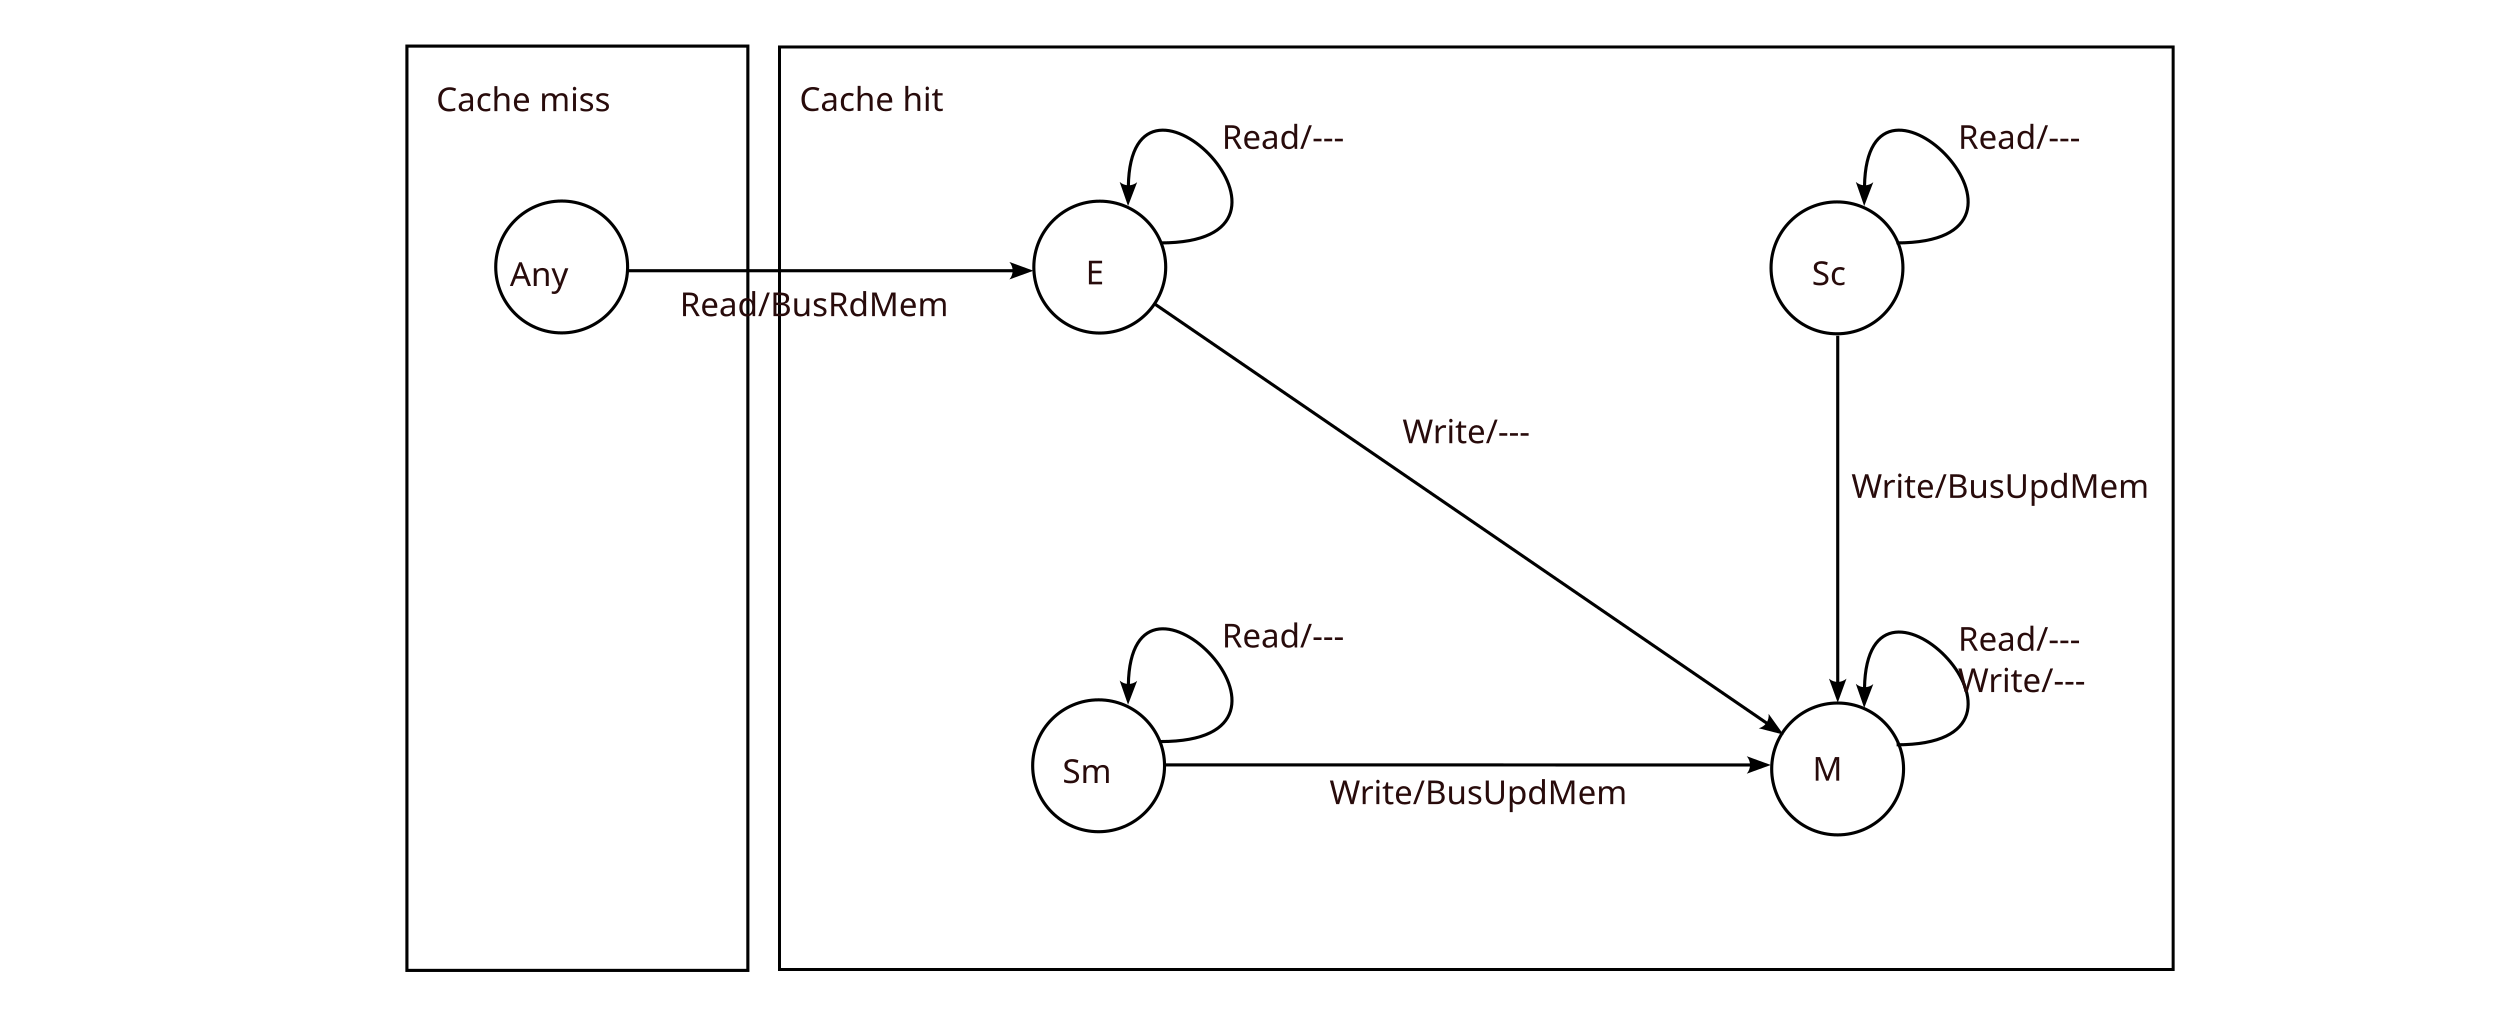
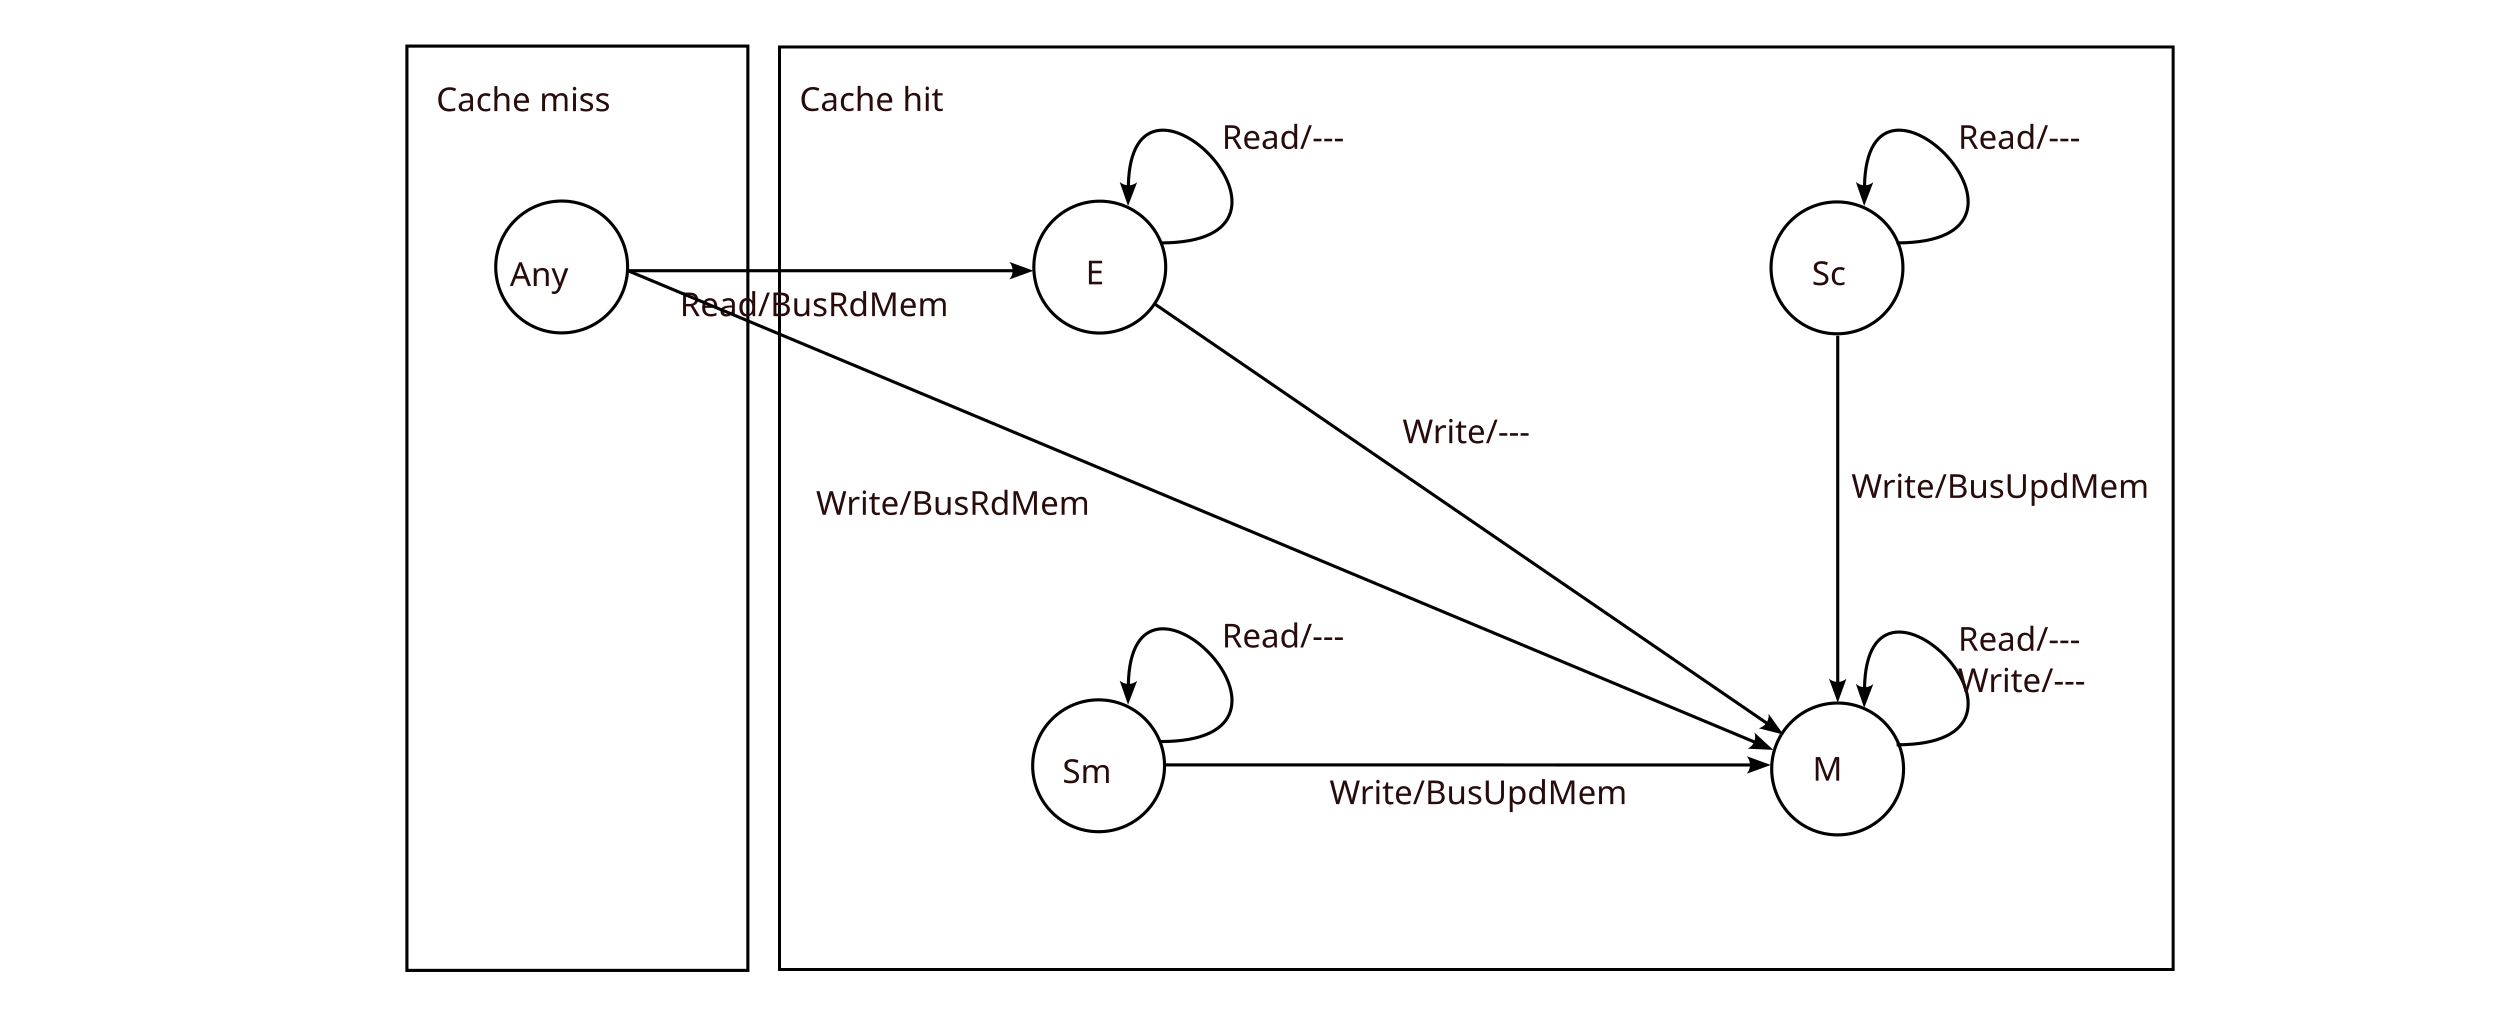
<svg xmlns="http://www.w3.org/2000/svg" width="240mm" height="98mm" viewBox="0 0 240 98" version="1.1" id="svg8">
  <defs id="defs2">
    <marker style="overflow:visible" id="marker11349" refX="0" refY="0" orient="auto-start-reverse" markerWidth="7.7" markerHeight="5.6" viewBox="0 0 7.7 5.6" preserveAspectRatio="xMidYMid">
      <path transform="scale(0.7)" d="M -2,-4 9,0 -2,4 c 2,-2.33 2,-5.66 0,-8 z" style="fill:context-stroke;fill-rule:evenodd;stroke:none" id="path11347" />
    </marker>
    <marker style="overflow:visible" id="marker8495" refX="0" refY="0" orient="auto-start-reverse" markerWidth="7.7" markerHeight="5.6" viewBox="0 0 7.7 5.6" preserveAspectRatio="xMidYMid">
      <path transform="scale(0.7)" d="M -2,-4 9,0 -2,4 c 2,-2.33 2,-5.66 0,-8 z" style="fill:context-stroke;fill-rule:evenodd;stroke:none" id="path8493" />
    </marker>
    <marker style="overflow:visible" id="marker4572" refX="0" refY="0" orient="auto-start-reverse" markerWidth="7.7" markerHeight="5.6" viewBox="0 0 7.7 5.6" preserveAspectRatio="xMidYMid">
      <path transform="scale(0.7)" d="M -2,-4 9,0 -2,4 c 2,-2.33 2,-5.66 0,-8 z" style="fill:context-stroke;fill-rule:evenodd;stroke:none" id="path4570" />
    </marker>
    <marker style="overflow:visible" id="marker2180" refX="0" refY="0" orient="auto-start-reverse" markerWidth="7.7" markerHeight="5.6" viewBox="0 0 7.7 5.6" preserveAspectRatio="xMidYMid">
      <path transform="scale(0.7)" d="M -2,-4 9,0 -2,4 c 2,-2.33 2,-5.66 0,-8 z" style="fill:context-stroke;fill-rule:evenodd;stroke:none" id="path2178" />
    </marker>
    <marker style="overflow:visible" id="Arrow2" refX="0" refY="0" orient="auto-start-reverse" markerWidth="7.7" markerHeight="5.6" viewBox="0 0 7.7 5.6" preserveAspectRatio="xMidYMid">
      <path transform="scale(0.7)" d="M -2,-4 9,0 -2,4 c 2,-2.33 2,-5.66 0,-8 z" style="fill:context-stroke;fill-rule:evenodd;stroke:none" id="arrow2L" />
    </marker>
  </defs>
  <g id="layer1" transform="translate(0,-177)">
    <circle style="fill:none;stroke:#000000;stroke-width:0.3;stroke-opacity:1" id="path110" cx="176.412" cy="250.82" r="6.33" />
    <text xml:space="preserve" style="font-style:normal;font-variant:normal;font-weight:normal;font-stretch:normal;font-size:3.175px;font-family:sans-serif;-inkscape-font-specification:'sans-serif, Normal';font-variant-ligatures:normal;font-variant-caps:normal;font-variant-numeric:normal;font-variant-east-asian:normal;fill:#280b0b;fill-opacity:1;stroke:none;stroke-width:0.3;stroke-opacity:1" x="174" y="251.944" id="text1055">
      <tspan id="tspan1835" x="174" y="251.944">M</tspan>
    </text>
    <circle style="fill:none;stroke:#000000;stroke-width:0.3;stroke-opacity:1" id="path110-3" cx="105.578" cy="202.643" r="6.33" />
    <text xml:space="preserve" style="font-style:normal;font-variant:normal;font-weight:normal;font-stretch:normal;font-size:3.175px;font-family:sans-serif;-inkscape-font-specification:'sans-serif, Normal';font-variant-ligatures:normal;font-variant-caps:normal;font-variant-numeric:normal;font-variant-east-asian:normal;fill:#280b0b;fill-opacity:1;stroke:none;stroke-width:0.3;stroke-opacity:1" x="104.224" y="204.296" id="text1055-6">
      <tspan id="tspan302" x="104.224" y="204.296">E</tspan>
    </text>
    <circle style="fill:none;stroke:#000000;stroke-width:0.3;stroke-opacity:1" id="path110-5" cx="176.351" cy="202.714" r="6.33" />
    <text xml:space="preserve" style="font-style:normal;font-variant:normal;font-weight:normal;font-stretch:normal;font-size:3.175px;font-family:sans-serif;-inkscape-font-specification:'sans-serif, Normal';font-variant-ligatures:normal;font-variant-caps:normal;font-variant-numeric:normal;font-variant-east-asian:normal;fill:#280b0b;fill-opacity:1;stroke:none;stroke-width:0.3;stroke-opacity:1" x="173.939" y="204.367" id="text1055-3">
      <tspan x="173.939" y="204.367" id="tspan406">Sc</tspan>
    </text>
    <circle style="fill:none;stroke:#000000;stroke-width:0.3;stroke-opacity:1" id="path110-6" cx="105.466" cy="250.515" r="6.33" />
    <text xml:space="preserve" style="font-style:normal;font-variant:normal;font-weight:normal;font-stretch:normal;font-size:3.175px;font-family:sans-serif;-inkscape-font-specification:'sans-serif, Normal';font-variant-ligatures:normal;font-variant-caps:normal;font-variant-numeric:normal;font-variant-east-asian:normal;fill:#280b0b;fill-opacity:1;stroke:none;stroke-width:0.3;stroke-opacity:1" x="101.995" y="252.168" id="text1055-2">
      <tspan id="tspan1835-9" x="101.995" y="252.168">Sm</tspan>
    </text>
    <path style="fill:none;stroke:#000000;stroke-width:0.3;marker-end:url(#Arrow2)" d="m 111.406,200.32 c 16.98,0.014 -2.855,-20.193 -3.085,-5.424" id="path319" />
    <text xml:space="preserve" style="font-style:normal;font-variant:normal;font-weight:normal;font-stretch:normal;font-size:3.175px;font-family:sans-serif;-inkscape-font-specification:'sans-serif, Normal';font-variant-ligatures:normal;font-variant-caps:normal;font-variant-numeric:normal;font-variant-east-asian:normal;fill:#280b0b;fill-opacity:1;stroke:none;stroke-width:0.3;stroke-opacity:1" x="215.536" y="-246.821" id="text1055-6-9" transform="scale(1,-1)">
      <tspan id="tspan302-3" x="215.536" y="-246.821" />
    </text>
    <text xml:space="preserve" style="font-style:normal;font-variant:normal;font-weight:normal;font-stretch:normal;font-size:3.175px;font-family:sans-serif;-inkscape-font-specification:'sans-serif, Normal';font-variant-ligatures:normal;font-variant-caps:normal;font-variant-numeric:normal;font-variant-east-asian:normal;fill:#280b0b;fill-opacity:1;stroke:none;stroke-width:0.3;stroke-opacity:1" x="117.297" y="191.287" id="text1106">
      <tspan id="tspan1104" x="117.297" y="191.287">Read/---</tspan>
    </text>
    <text xml:space="preserve" style="font-style:normal;font-variant:normal;font-weight:normal;font-stretch:normal;font-size:3.175px;font-family:sans-serif;-inkscape-font-specification:'sans-serif, Normal';font-variant-ligatures:normal;font-variant-caps:normal;font-variant-numeric:normal;font-variant-east-asian:normal;fill:#280b0b;fill-opacity:1;stroke:none;stroke-width:0.3;stroke-opacity:1" x="134.639" y="219.545" id="text1106-3">
      <tspan id="tspan1104-6" x="134.639" y="219.545">Write/---</tspan>
    </text>
    <text xml:space="preserve" style="font-style:normal;font-variant:normal;font-weight:normal;font-stretch:normal;font-size:3.175px;font-family:sans-serif;-inkscape-font-specification:'sans-serif, Normal';font-variant-ligatures:normal;font-variant-caps:normal;font-variant-numeric:normal;font-variant-east-asian:normal;fill:#280b0b;fill-opacity:1;stroke:none;stroke-width:0.3;stroke-opacity:1" x="177.738" y="224.797" id="text1106-3-7">
      <tspan id="tspan1104-6-5" x="177.738" y="224.797">Write/BusUpdMem</tspan>
    </text>
    <path style="fill:none;stroke:#000000;stroke-width:0.3;marker-end:url(#marker2180)" d="m 110.765,206.121 58.895,40.339" id="path1425" />
    <path style="fill:none;stroke:#000000;stroke-width:0.3;marker-end:url(#Arrow2)" d="m 182.077,200.32 c 16.98,0.014 -2.855,-20.193 -3.085,-5.424" id="path3806" />
    <text xml:space="preserve" style="font-style:normal;font-variant:normal;font-weight:normal;font-stretch:normal;font-size:3.175px;font-family:sans-serif;-inkscape-font-specification:'sans-serif, Normal';font-variant-ligatures:normal;font-variant-caps:normal;font-variant-numeric:normal;font-variant-east-asian:normal;fill:#280b0b;fill-opacity:1;stroke:none;stroke-width:0.3;stroke-opacity:1" x="187.968" y="191.287" id="text3810">
      <tspan id="tspan3808" x="187.968" y="191.287">Read/---</tspan>
    </text>
    <path style="fill:none;stroke:#000000;stroke-width:0.3;marker-end:url(#marker4572)" d="m 176.422,209.229 v 33.341" id="path4568" />
    <path style="fill:none;stroke:#000000;stroke-width:0.3;marker-end:url(#Arrow2)" d="m 111.406,248.19 c 16.98,0.014 -2.855,-20.193 -3.085,-5.424" id="path7717" />
    <text xml:space="preserve" style="font-style:normal;font-variant:normal;font-weight:normal;font-stretch:normal;font-size:3.175px;font-family:sans-serif;-inkscape-font-specification:'sans-serif, Normal';font-variant-ligatures:normal;font-variant-caps:normal;font-variant-numeric:normal;font-variant-east-asian:normal;fill:#280b0b;fill-opacity:1;stroke:none;stroke-width:0.3;stroke-opacity:1" x="117.297" y="239.157" id="text7721">
      <tspan id="tspan7719" x="117.297" y="239.157">Read/---</tspan>
    </text>
    <text xml:space="preserve" style="font-style:normal;font-variant:normal;font-weight:normal;font-stretch:normal;font-size:3.175px;font-family:sans-serif;-inkscape-font-specification:'sans-serif, Normal';font-variant-ligatures:normal;font-variant-caps:normal;font-variant-numeric:normal;font-variant-east-asian:normal;fill:#280b0b;fill-opacity:1;stroke:none;stroke-width:0.3;stroke-opacity:1" x="127.638" y="254.199" id="text7721-3">
      <tspan id="tspan7719-5" x="127.638" y="254.199">Write/BusUpdMem</tspan>
    </text>
    <path style="fill:none;stroke:#000000;stroke-width:0.3;marker-end:url(#marker8495)" d="m 111.782,250.428 56.325,0.009" id="path8491" />
    <path style="fill:none;stroke:#000000;stroke-width:0.3;marker-end:url(#Arrow2)" d="m 182.077,248.501 c 16.98,0.014 -2.855,-20.193 -3.085,-5.424" id="path10152" />
    <text xml:space="preserve" style="font-style:normal;font-variant:normal;font-weight:normal;font-stretch:normal;font-size:3.175px;font-family:sans-serif;-inkscape-font-specification:'sans-serif, Normal';font-variant-ligatures:normal;font-variant-caps:normal;font-variant-numeric:normal;font-variant-east-asian:normal;fill:#280b0b;fill-opacity:1;stroke:none;stroke-width:0.3;stroke-opacity:1" x="187.968" y="239.467" id="text10156">
      <tspan id="tspan10154" x="187.968" y="239.467">Read/---</tspan>
      <tspan x="187.968" y="243.436" id="tspan10160">Write/---</tspan>
    </text>
    <text xml:space="preserve" style="font-style:normal;font-variant:normal;font-weight:normal;font-stretch:normal;font-size:3.175px;font-family:sans-serif;-inkscape-font-specification:'sans-serif, Normal';font-variant-ligatures:normal;font-variant-caps:normal;font-variant-numeric:normal;font-variant-east-asian:normal;fill:#280b0b;fill-opacity:1;stroke:none;stroke-width:0.204;stroke-opacity:1" x="76.756" y="187.646" id="text1055-36-8-7-6">
      <tspan x="76.756" y="187.646" id="tspan2959-9-5-1" style="font-style:normal;font-variant:normal;font-weight:normal;font-stretch:normal;font-size:3.175px;font-family:sans-serif;-inkscape-font-specification:'sans-serif, Normal';font-variant-ligatures:normal;font-variant-caps:normal;font-variant-numeric:normal;font-variant-east-asian:normal;stroke-width:0.204">Cache hit</tspan>
    </text>
    <rect style="fill:none;stroke:#000000;stroke-width:0.289;stroke-dasharray:none" id="rect25266" width="133.79" height="88.562" x="74.832" y="181.51" />
    <circle style="fill:none;stroke:#000000;stroke-width:0.3;stroke-opacity:1" id="circle26244" cx="53.92" cy="202.629" r="6.33" />
    <rect style="fill:none;stroke:#000000;stroke-width:0.3;stroke-dasharray:none" id="rect26246" width="32.73" height="88.733" x="39.064" y="181.425" />
    <text xml:space="preserve" style="font-style:normal;font-variant:normal;font-weight:normal;font-stretch:normal;font-size:3.175px;font-family:sans-serif;-inkscape-font-specification:'sans-serif, Normal';font-variant-ligatures:normal;font-variant-caps:normal;font-variant-numeric:normal;font-variant-east-asian:normal;fill:#280b0b;fill-opacity:1;stroke:none;stroke-width:0.204;stroke-opacity:1" x="41.886" y="187.669" id="text26260">
      <tspan x="41.886" y="187.669" id="tspan26258" style="font-style:normal;font-variant:normal;font-weight:normal;font-stretch:normal;font-size:3.175px;font-family:sans-serif;-inkscape-font-specification:'sans-serif, Normal';font-variant-ligatures:normal;font-variant-caps:normal;font-variant-numeric:normal;font-variant-east-asian:normal;stroke-width:0.204">Cache miss</tspan>
    </text>
    <text xml:space="preserve" style="font-style:normal;font-variant:normal;font-weight:normal;font-stretch:normal;font-size:3.175px;font-family:sans-serif;-inkscape-font-specification:'sans-serif, Normal';font-variant-ligatures:normal;font-variant-caps:normal;font-variant-numeric:normal;font-variant-east-asian:normal;fill:#280b0b;fill-opacity:1;stroke:none;stroke-width:0.3;stroke-opacity:1" x="48.948" y="204.458" id="text1055-6-1">
      <tspan id="tspan302-9" x="48.948" y="204.458">Any</tspan>
    </text>
    <path style="fill:none;stroke:#000000;stroke-width:0.3;marker-end:url(#marker11349)" d="m 60.283,202.989 h 37.036" id="path11345" />
    <text xml:space="preserve" style="font-style:normal;font-variant:normal;font-weight:normal;font-stretch:normal;font-size:3.175px;font-family:sans-serif;-inkscape-font-specification:'sans-serif, Normal';font-variant-ligatures:normal;font-variant-caps:normal;font-variant-numeric:normal;font-variant-east-asian:normal;fill:#280b0b;fill-opacity:1;stroke:none;stroke-width:0.3;stroke-opacity:1" x="65.263" y="207.35" id="text7721-3-9">
      <tspan id="tspan7719-5-1" x="65.263" y="207.35">Read/BusRdMem</tspan>
    </text>
+     <text xml:space="preserve" style="font-style:normal;font-variant:normal;font-weight:normal;font-stretch:normal;font-size:3.175px;font-family:sans-serif;-inkscape-font-specification:'sans-serif, Normal';font-variant-ligatures:normal;font-variant-caps:normal;font-variant-numeric:normal;font-variant-east-asian:normal;fill:#280b0b;fill-opacity:1;stroke:none;stroke-width:0.3;stroke-opacity:1" x="78.339" y="226.422" id="text7721-3-9-3">
+       <tspan id="tspan7719-5-1-6" x="78.339" y="226.422">Write/BusRdMem</tspan>
+     </text>
+     <path style="fill:none;stroke:#000000;stroke-width:0.3;marker-end:url(#marker11349)" d="M 60.283,202.989 168.493,248.262" id="path395" />
  </g>
</svg>
